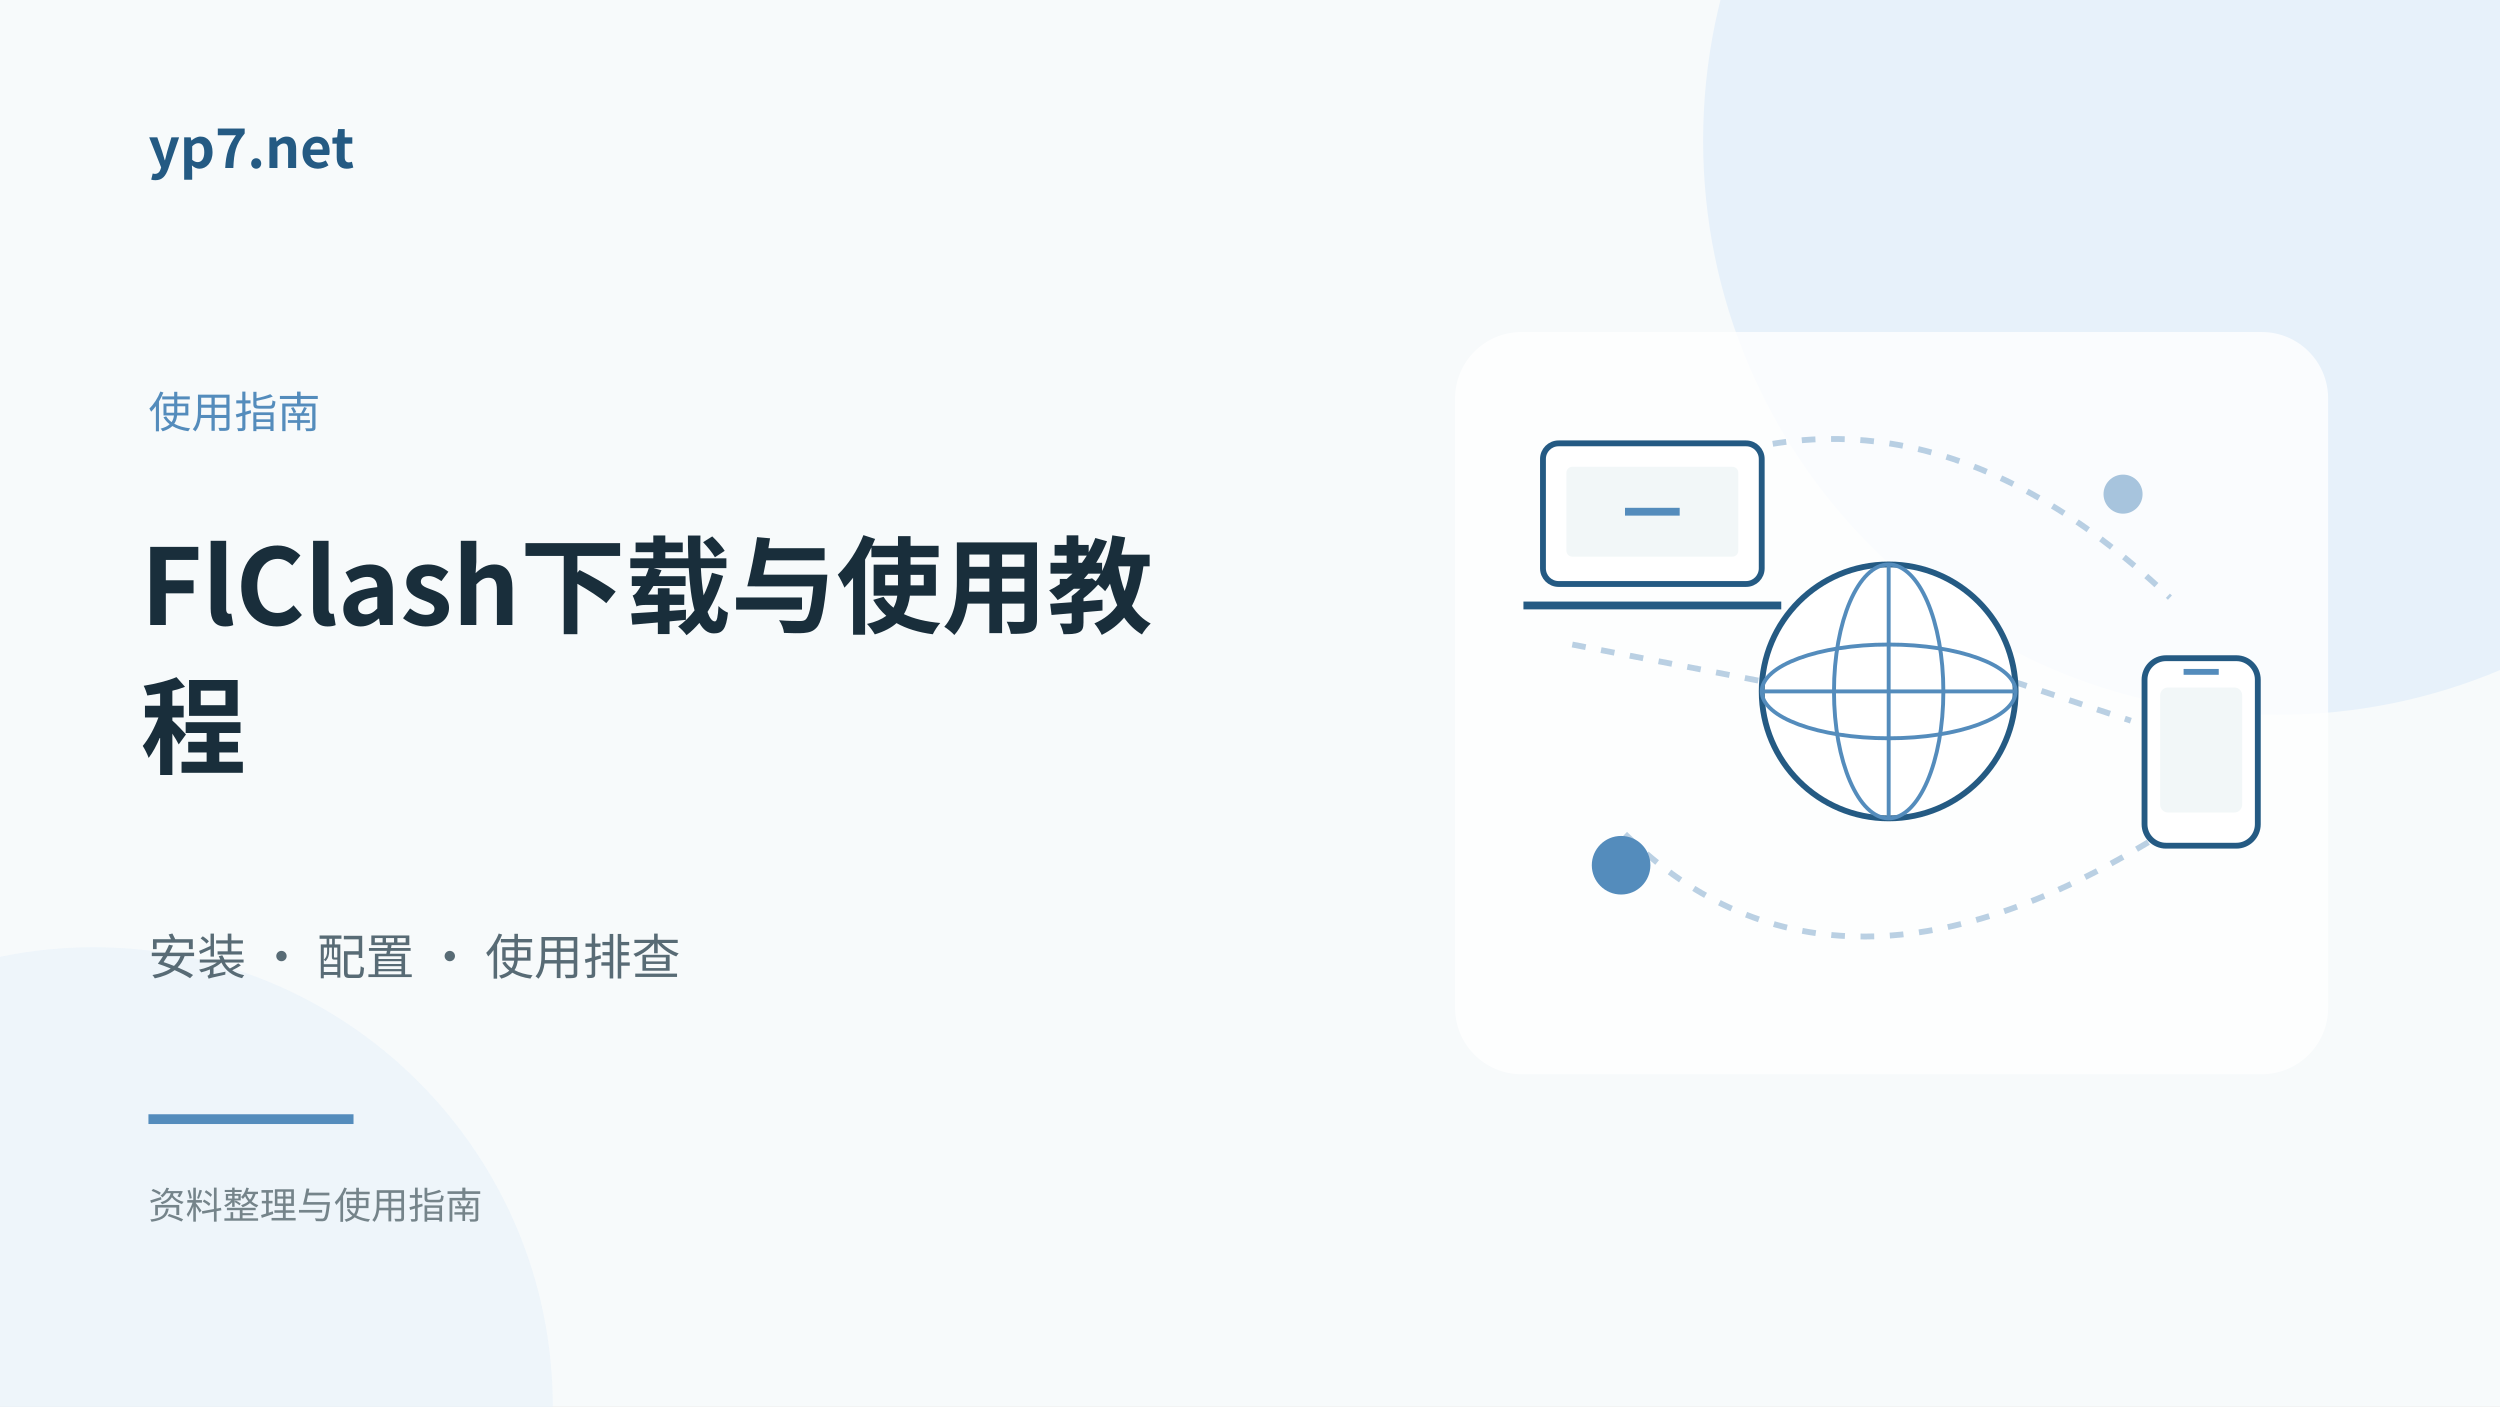
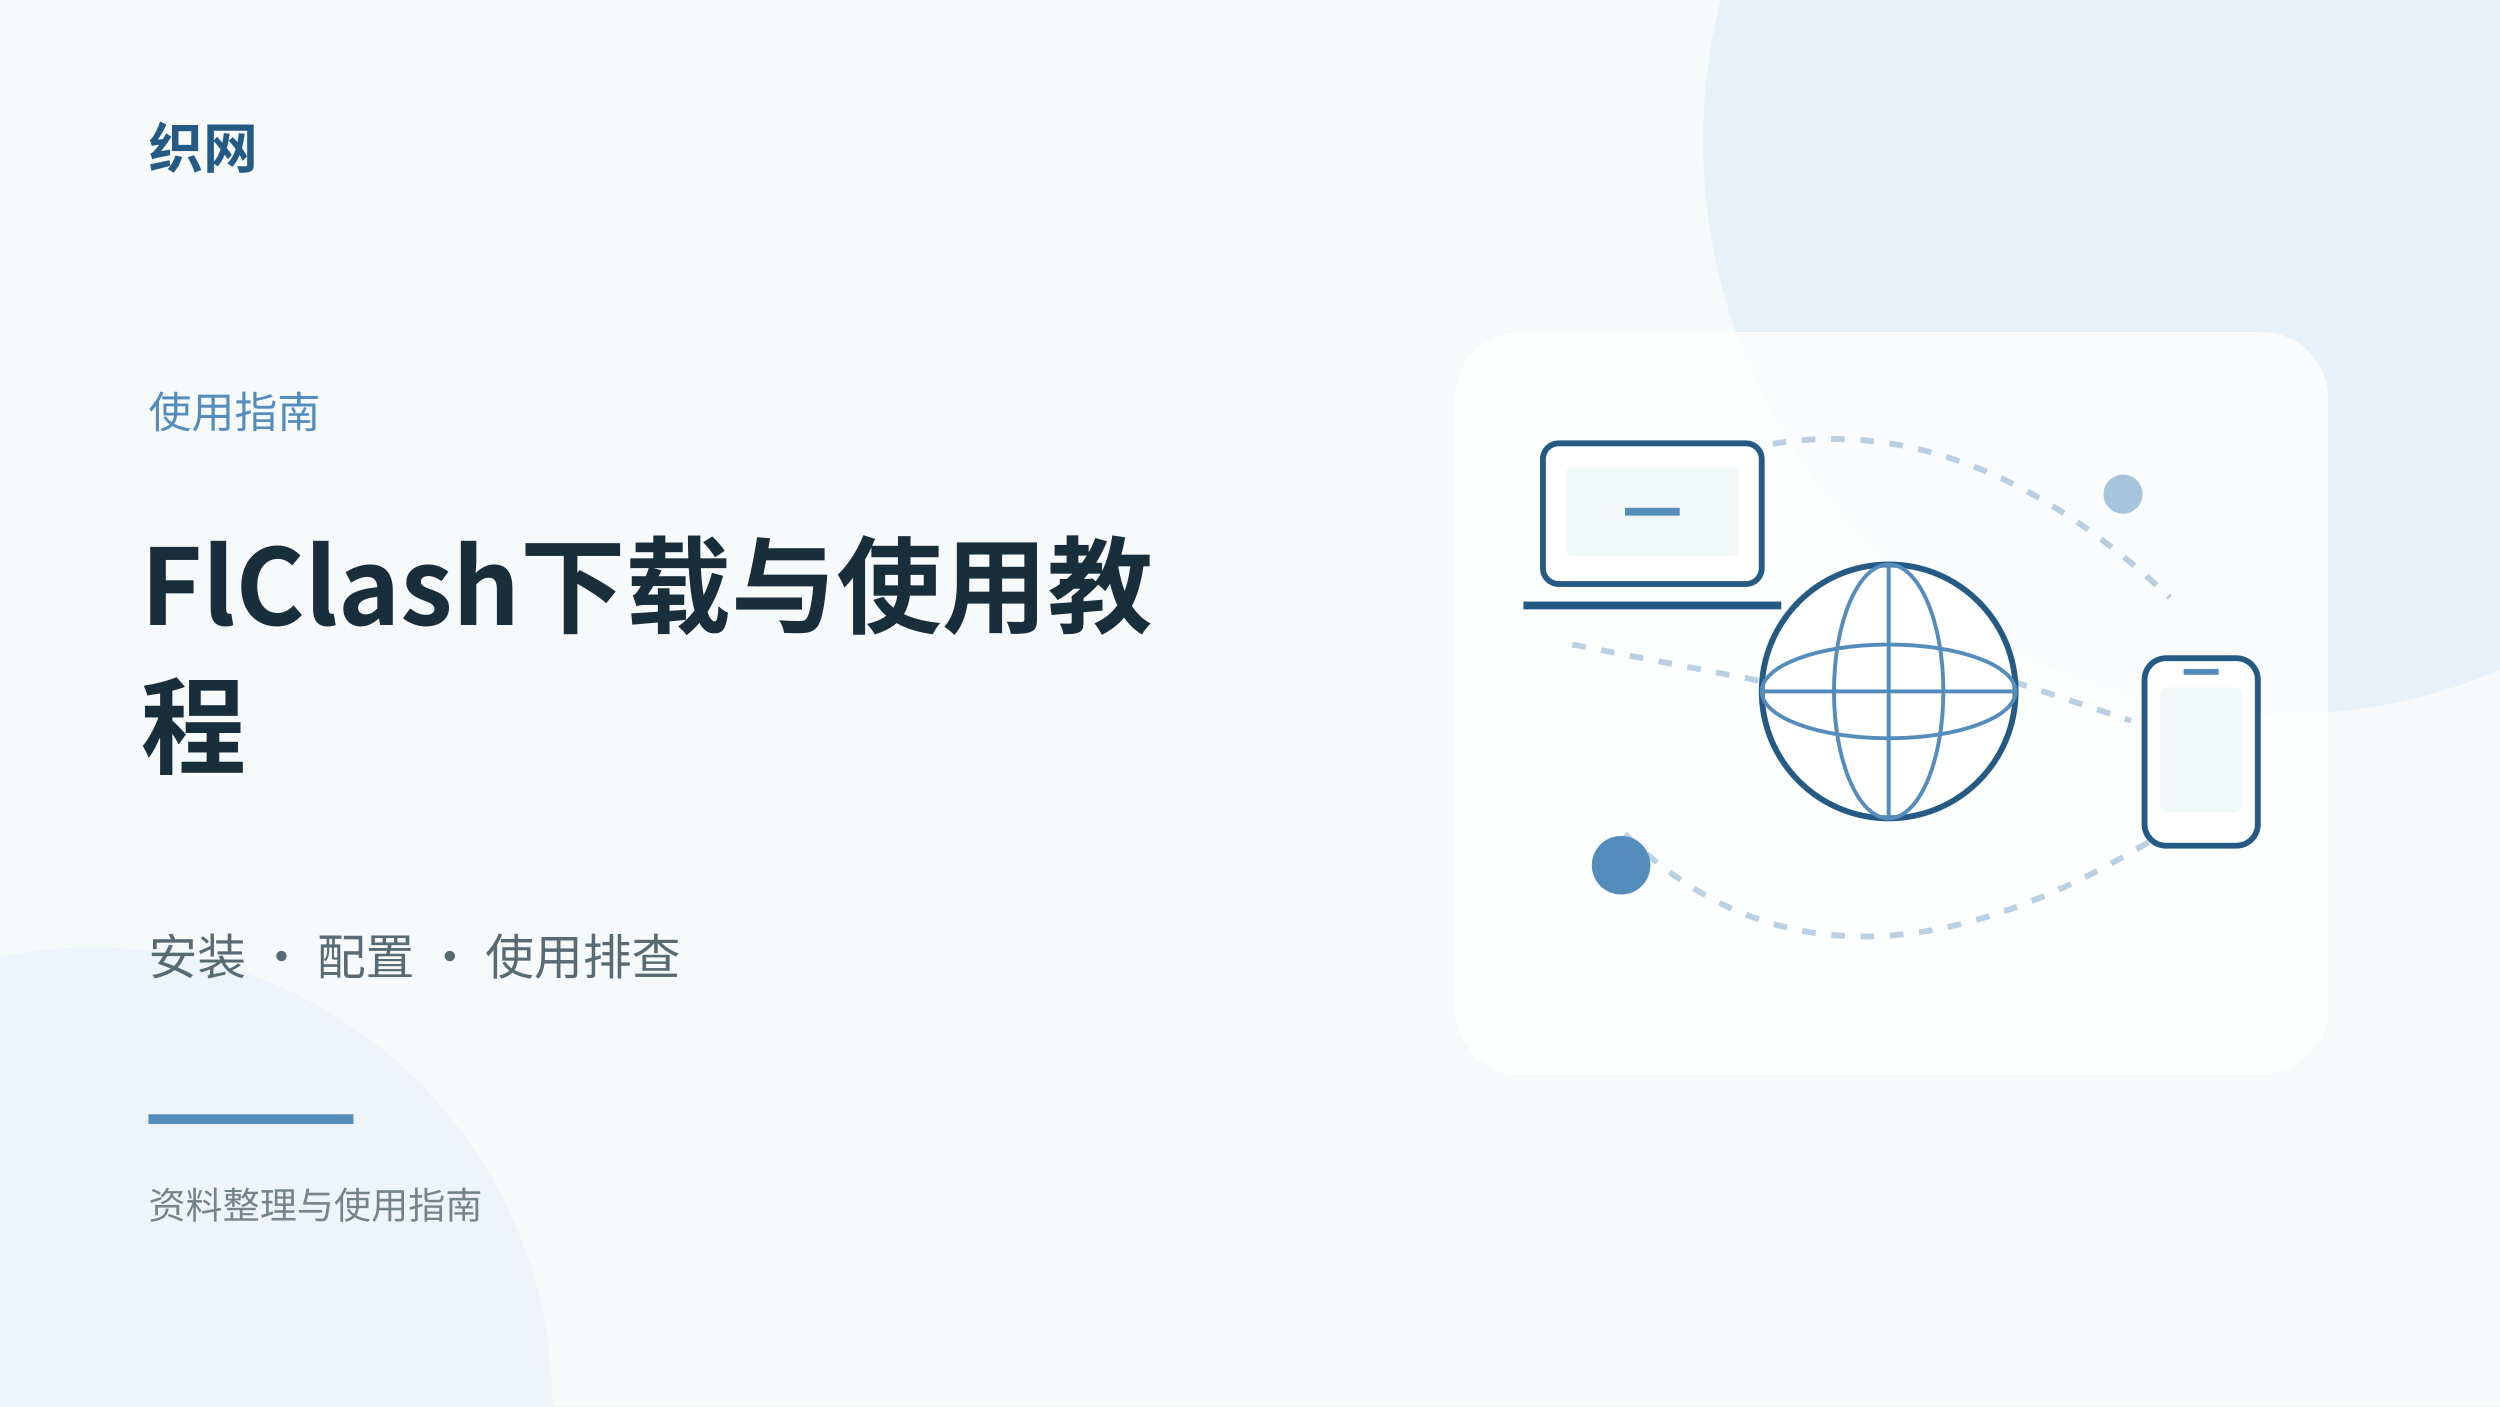
<svg xmlns="http://www.w3.org/2000/svg" width="1280" height="720" viewBox="0 0 1280 720">
  <rect width="1280" height="720" fill="#f7fafb" />
  <circle cx="1166" cy="72" r="294" fill="#e7f1fa" />
  <circle cx="48" cy="720" r="235" fill="#e7f1fa" opacity=".6" />
-   <text x="76" y="86" fill="#245a83" font-size="28" font-weight="700" font-family="Hiragino Sans GB, Noto Sans CJK SC, Microsoft YaHei, Arial, sans-serif">yp7.net</text>
+   <text x="76" y="86" fill="#245a83" font-size="28" font-weight="700" font-family="Hiragino Sans GB, Noto Sans CJK SC, Microsoft YaHei, Arial, sans-serif">织网</text>
  <text x="76" y="219" fill="#548cbc" font-size="22" font-weight="500" font-family="Hiragino Sans GB, Noto Sans CJK SC, Microsoft YaHei, Arial, sans-serif">使用指南</text>
  <text x="72" y="320" fill="#192e3b" font-size="54" font-weight="700" font-family="Hiragino Sans GB, Noto Sans CJK SC, Microsoft YaHei, Arial, sans-serif">FlClash下载与使用教</text>
  <text x="72" y="392" fill="#192e3b" font-size="54" font-weight="700" font-family="Hiragino Sans GB, Noto Sans CJK SC, Microsoft YaHei, Arial, sans-serif">程</text>
  <text x="76" y="499" fill="#586b75" font-size="25" font-weight="400" font-family="Hiragino Sans GB, Noto Sans CJK SC, Microsoft YaHei, Arial, sans-serif">安装 · 配置 · 使用排查</text>
  <path d="M76 573L181 573" stroke="#548cbc" stroke-width="5" fill="none" />
  <text x="76" y="624" fill="#75848a" font-size="19" font-weight="400" font-family="Hiragino Sans GB, Noto Sans CJK SC, Microsoft YaHei, Arial, sans-serif">资料整理与使用指南</text>
  <rect x="745" y="170" width="447" height="380" rx="34" fill="#ffffffcc" stroke="none" stroke-width="2" />
  <path d="M824 259Q970 172 1111 306M832 427Q940 533 1110 425M805 330L903 349M1031 349L1091 369" stroke="#548cbc" opacity=".4" stroke-width="3" fill="none" stroke-dasharray="7 8" />
  <circle cx="967" cy="354" r="65" fill="white" stroke="#245a83" stroke-width="3" />
  <ellipse cx="967" cy="354" rx="28" ry="65" fill="none" stroke="#548cbc" stroke-width="2" />
  <ellipse cx="967" cy="354" rx="65" ry="24" fill="none" stroke="#548cbc" stroke-width="2" />
  <path d="M902 354L1032 354" stroke="#548cbc" stroke-width="2" fill="none" />
  <path d="M967 289L967 419" stroke="#548cbc" stroke-width="2" fill="none" />
  <rect x="790" y="227" width="112" height="72" rx="8" fill="white" stroke="#245a83" stroke-width="3" />
  <rect x="802" y="239" width="88" height="46" rx="3" fill="#f2f7f8" stroke="none" stroke-width="2" />
  <path d="M780 310L912 310" stroke="#245a83" stroke-width="4" fill="none" />
  <path d="M832 262L860 262" stroke="#548cbc" stroke-width="4" fill="none" />
  <rect x="1098" y="337" width="58" height="96" rx="11" fill="white" stroke="#245a83" stroke-width="3" />
  <rect x="1106" y="352" width="42" height="64" rx="4" fill="#f2f7f8" stroke="none" stroke-width="2" />
  <path d="M1118 344L1136 344" stroke="#548cbc" stroke-width="3" fill="none" />
  <circle cx="830" cy="443" r="15" fill="#548cbc" />
  <circle cx="1087" cy="253" r="10" fill="#548cbc" opacity=".5" />
</svg>
